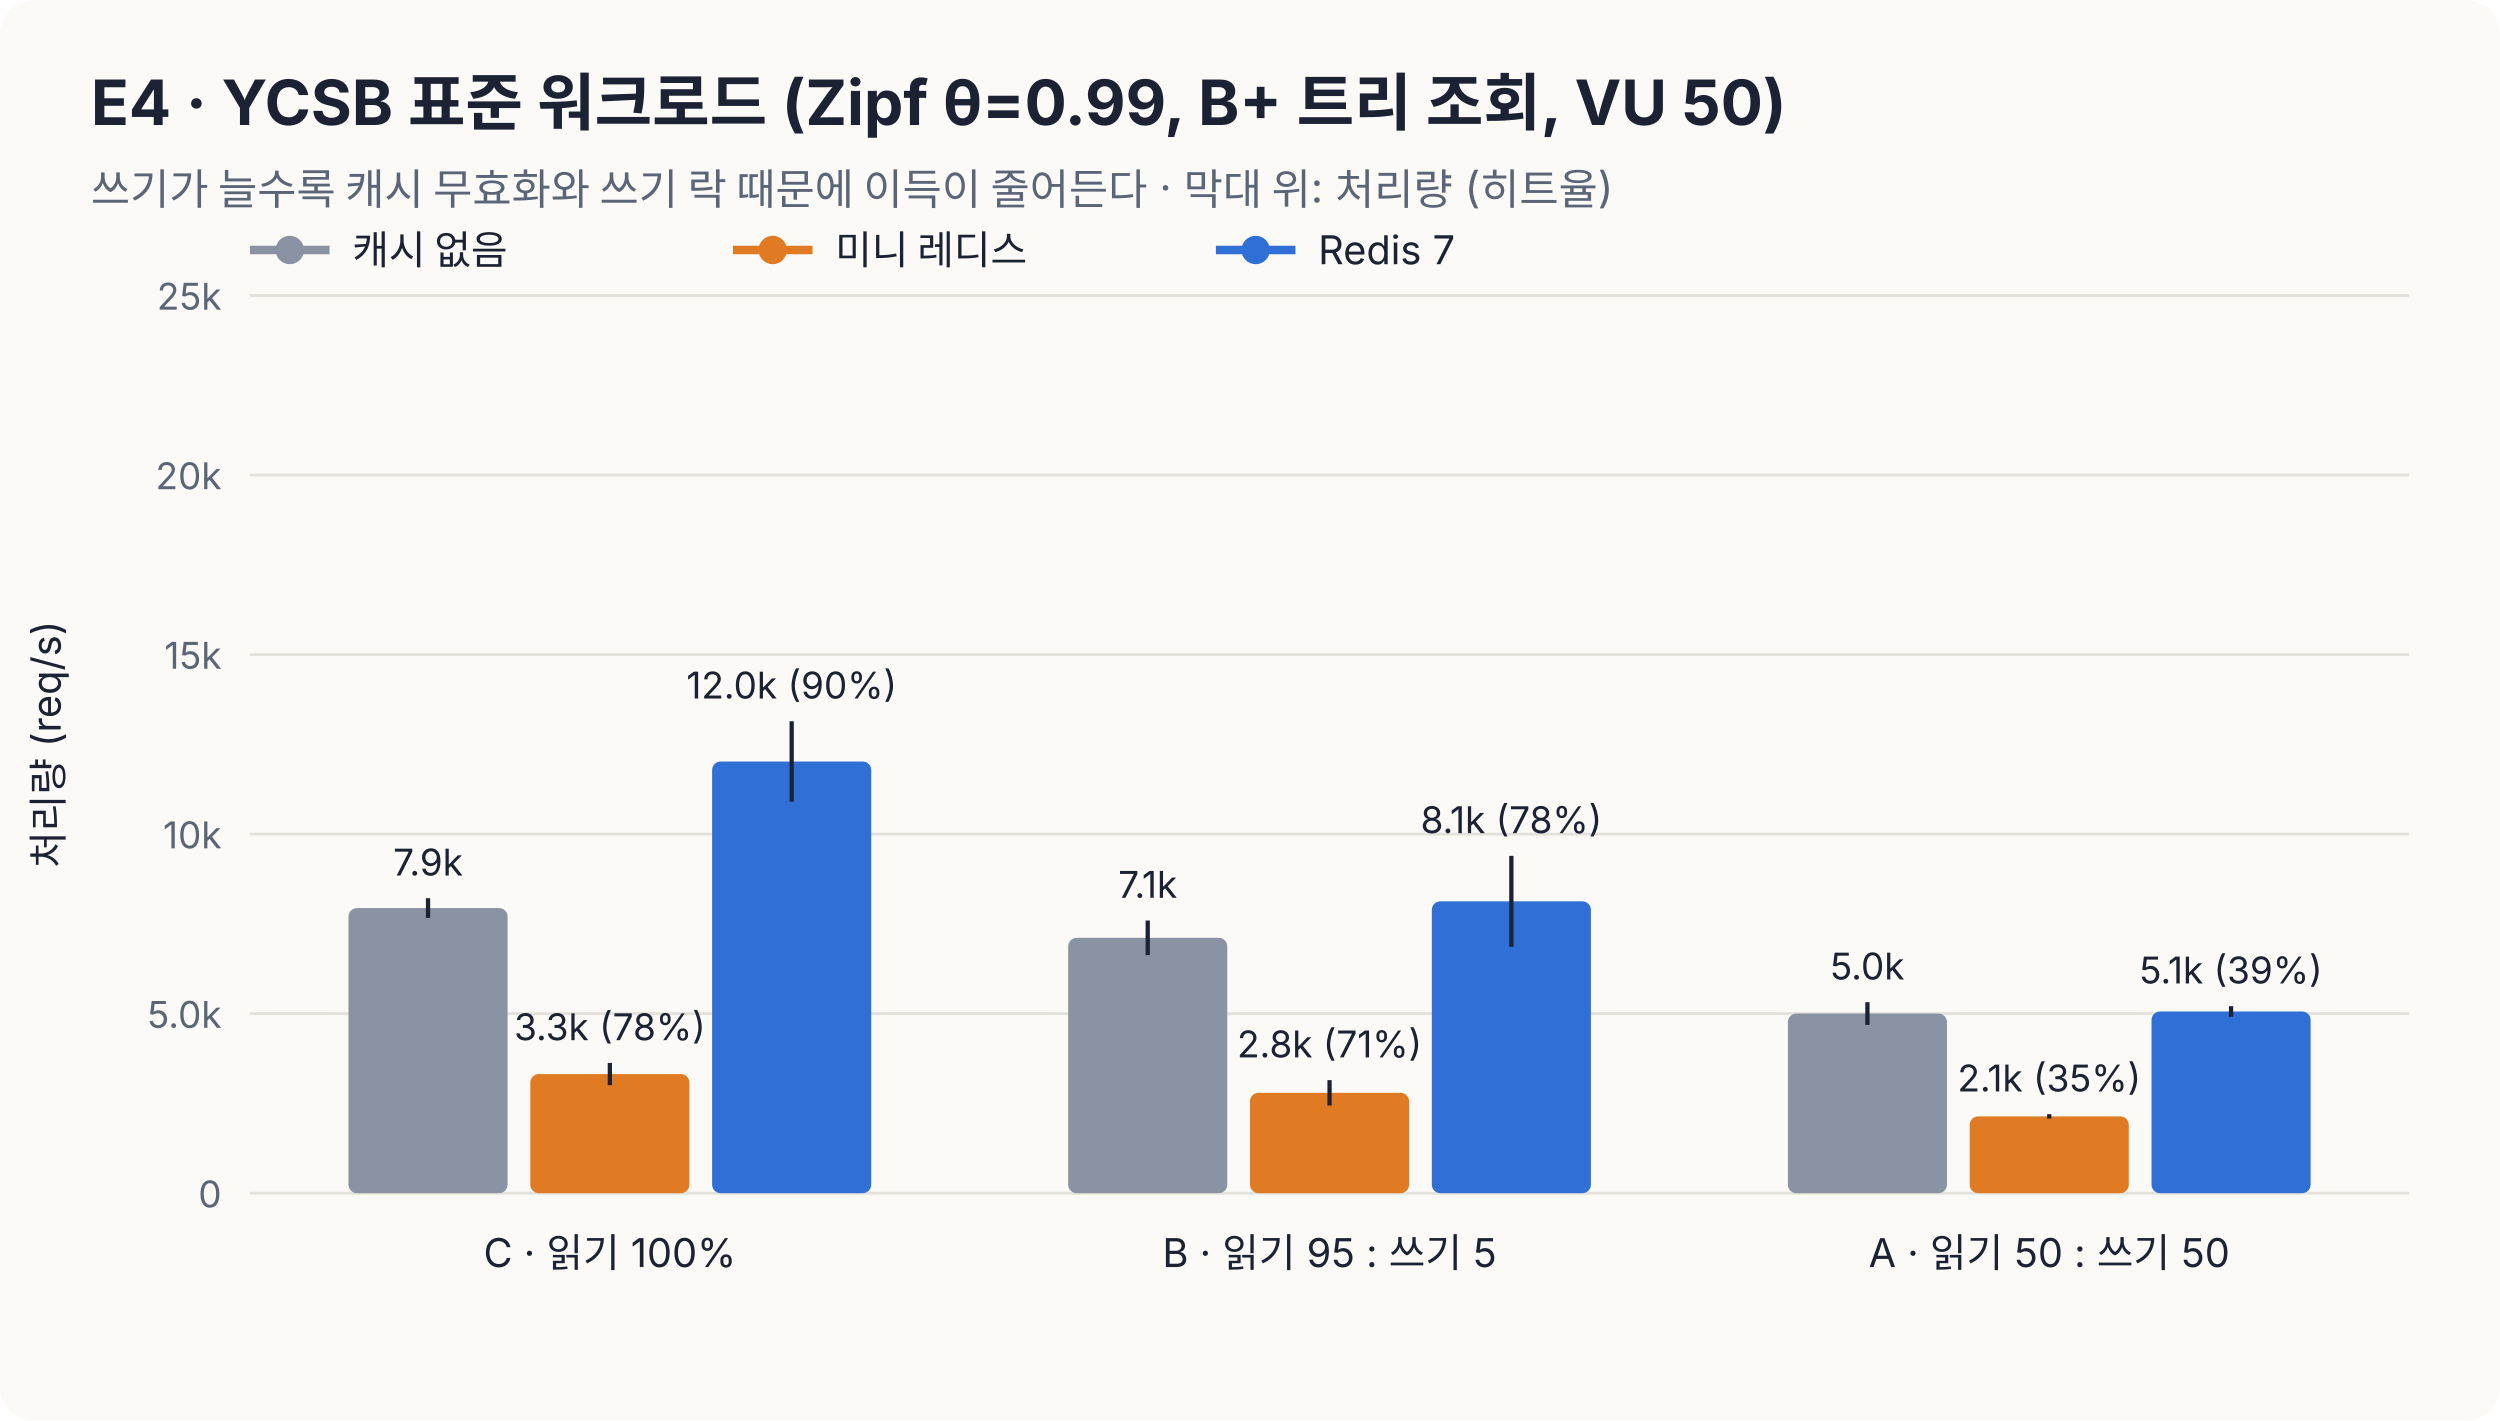
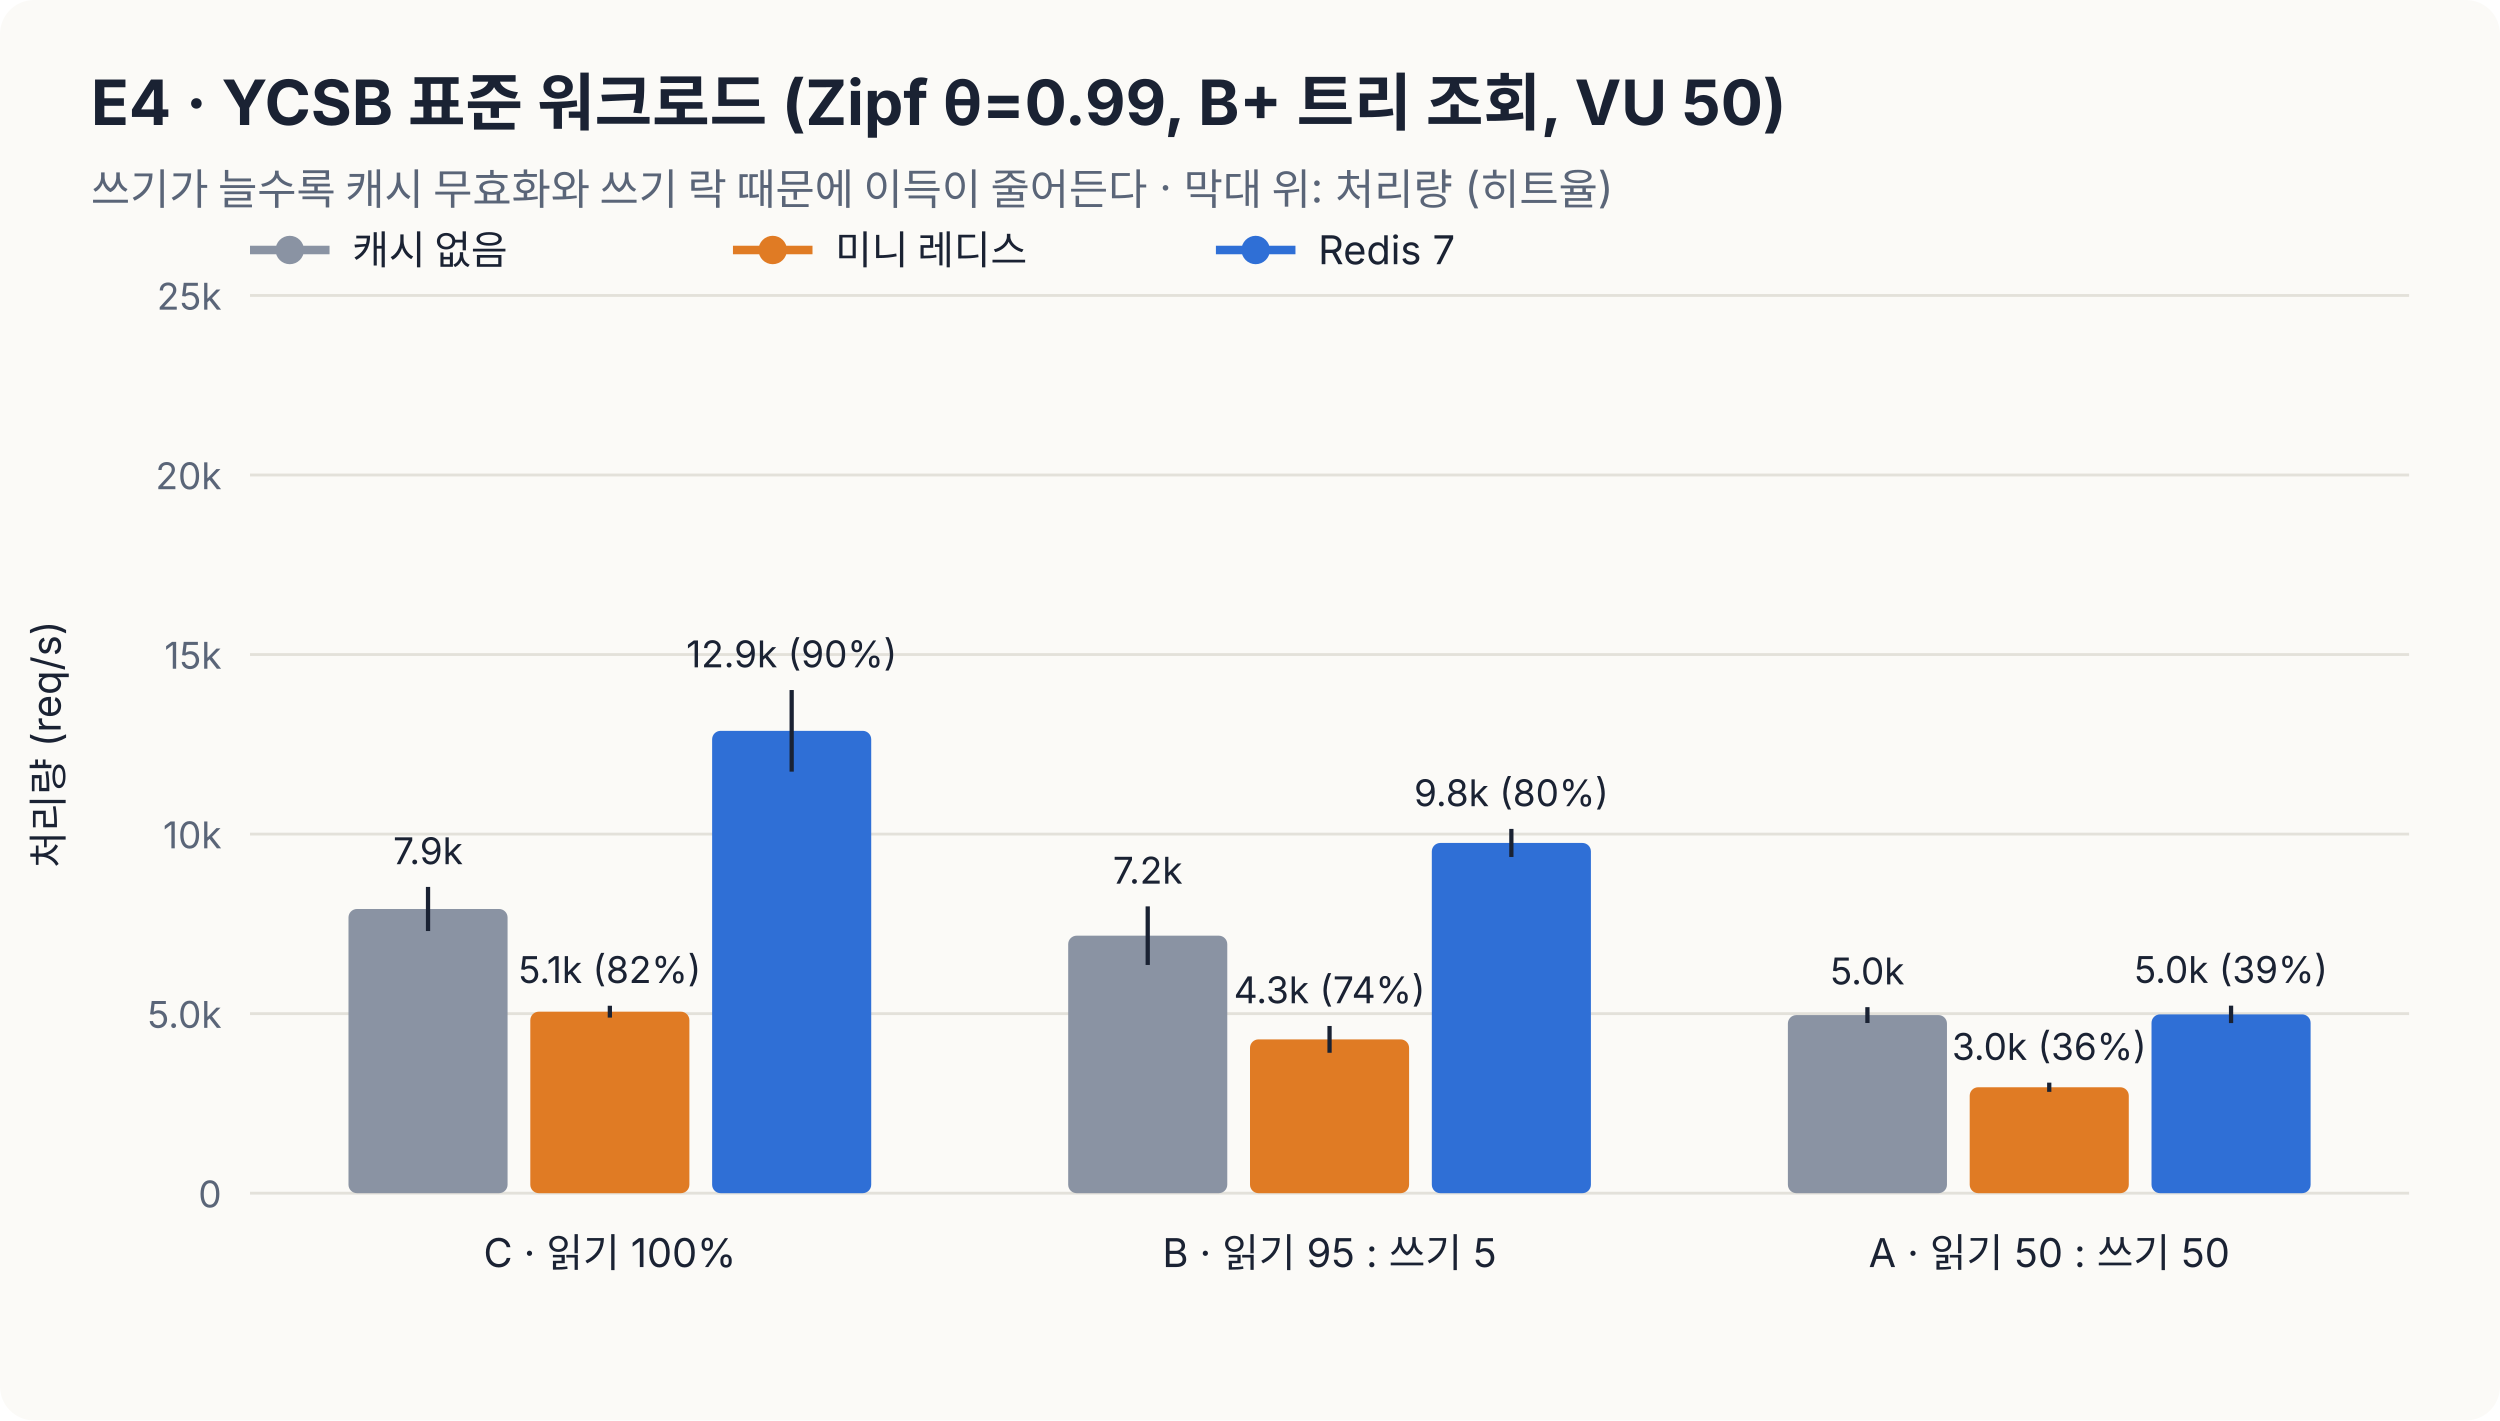
<svg xmlns="http://www.w3.org/2000/svg" viewBox="0 0 880 500" width="880" height="500" font-family="-apple-system, 'Segoe UI', 'Malgun Gothic', 'Apple SD Gothic Neo', sans-serif">
  <rect width="880" height="500" fill="#FBFAF7" rx="12" />
  <text x="32" y="44" font-size="22" font-weight="700" fill="#1A2233">E4 · YCSB 표준 워크로드 (Zipf θ=0.99, B+ 트리 조회, VU 50)</text>
  <text x="32" y="72" font-size="15" fill="#5A6578">쓰기가 늘수록 캐시 무효화와 쓰기 락 때문에 이득이 줄어든다 · 막대 위: 처리량 (히트율)</text>
  <line x1="88" y1="420" x2="848" y2="420" stroke="#E3E1DA" />
  <text x="78" y="425" font-size="13" fill="#5A6578" text-anchor="end">0</text>
  <line x1="88" y1="356.8" x2="848" y2="356.8" stroke="#E3E1DA" />
  <text x="78" y="361.8" font-size="13" fill="#5A6578" text-anchor="end">5.0k</text>
  <line x1="88" y1="293.6" x2="848" y2="293.6" stroke="#E3E1DA" />
  <text x="78" y="298.6" font-size="13" fill="#5A6578" text-anchor="end">10k</text>
  <line x1="88" y1="230.4" x2="848" y2="230.4" stroke="#E3E1DA" />
  <text x="78" y="235.4" font-size="13" fill="#5A6578" text-anchor="end">15k</text>
  <line x1="88" y1="167.2" x2="848" y2="167.2" stroke="#E3E1DA" />
  <text x="78" y="172.2" font-size="13" fill="#5A6578" text-anchor="end">20k</text>
  <line x1="88" y1="104" x2="848" y2="104" stroke="#E3E1DA" />
  <text x="78" y="109" font-size="13" fill="#5A6578" text-anchor="end">25k</text>
  <text x="22" y="262" font-size="14" fill="#1A2233" text-anchor="middle" transform="rotate(-90 22 262)">처리량 (req/s)</text>
-   <rect x="122.667" y="319.643" width="56" height="100.357" fill="#8A93A3" rx="3" />
-   <line x1="150.667" y1="323.109" x2="150.667" y2="316.178" stroke="#1A2233" stroke-width="1.5" />
-   <text x="150.667" y="308.178" font-size="13" fill="#1A2233" text-anchor="middle">7.9k</text>
-   <rect x="186.667" y="378.066" width="56" height="41.934" fill="#E07B24" rx="3" />
-   <line x1="214.667" y1="381.978" x2="214.667" y2="374.153" stroke="#1A2233" stroke-width="1.5" />
-   <text x="214.667" y="366.153" font-size="13" fill="#1A2233" text-anchor="middle">3.3k (78%)</text>
-   <rect x="250.667" y="268.052" width="56" height="151.948" fill="#2F6FD6" rx="3" />
-   <line x1="278.667" y1="282.222" x2="278.667" y2="253.882" stroke="#1A2233" stroke-width="1.5" />
-   <text x="278.667" y="245.882" font-size="13" fill="#1A2233" text-anchor="middle">12.0k (90%)</text>
+   <rect x="122.667" y="319.961" width="56" height="100.039" fill="#8A93A3" rx="3" />
+   <line x1="150.667" y1="327.725" x2="150.667" y2="312.196" stroke="#1A2233" stroke-width="1.5" />
+   <text x="150.667" y="304.196" font-size="13" fill="#1A2233" text-anchor="middle">7.9k</text>
+   <rect x="186.667" y="356.109" width="56" height="63.891" fill="#E07B24" rx="3" />
+   <line x1="214.667" y1="358.192" x2="214.667" y2="354.025" stroke="#1A2233" stroke-width="1.5" />
+   <text x="214.667" y="346.025" font-size="13" fill="#1A2233" text-anchor="middle">5.1k (82%)</text>
+   <rect x="250.667" y="257.254" width="56" height="162.746" fill="#2F6FD6" rx="3" />
+   <line x1="278.667" y1="271.618" x2="278.667" y2="242.889" stroke="#1A2233" stroke-width="1.5" />
+   <text x="278.667" y="234.889" font-size="13" fill="#1A2233" text-anchor="middle">12.9k (90%)</text>
  <text x="214.667" y="446" font-size="14" fill="#1A2233" text-anchor="middle">C · 읽기 100%</text>
-   <rect x="376" y="330.114" width="56" height="89.886" fill="#8A93A3" rx="3" />
-   <line x1="404" y1="336.209" x2="404" y2="324.02" stroke="#1A2233" stroke-width="1.5" />
-   <text x="404" y="316.02" font-size="13" fill="#1A2233" text-anchor="middle">7.1k</text>
-   <rect x="440" y="384.666" width="56" height="35.334" fill="#E07B24" rx="3" />
-   <line x1="468" y1="389.127" x2="468" y2="380.205" stroke="#1A2233" stroke-width="1.5" />
-   <text x="468" y="372.205" font-size="13" fill="#1A2233" text-anchor="middle">2.8k (71%)</text>
-   <rect x="504" y="317.275" width="56" height="102.725" fill="#2F6FD6" rx="3" />
-   <line x1="532" y1="333.295" x2="532" y2="301.254" stroke="#1A2233" stroke-width="1.5" />
-   <text x="532" y="293.254" font-size="13" fill="#1A2233" text-anchor="middle">8.1k (78%)</text>
+   <rect x="376" y="329.355" width="56" height="90.645" fill="#8A93A3" rx="3" />
+   <line x1="404" y1="339.667" x2="404" y2="319.042" stroke="#1A2233" stroke-width="1.5" />
+   <text x="404" y="311.042" font-size="13" fill="#1A2233" text-anchor="middle">7.2k</text>
+   <rect x="440" y="365.859" width="56" height="54.141" fill="#E07B24" rx="3" />
+   <line x1="468" y1="370.578" x2="468" y2="361.141" stroke="#1A2233" stroke-width="1.5" />
+   <text x="468" y="353.141" font-size="13" fill="#1A2233" text-anchor="middle">4.3k (74%)</text>
+   <rect x="504" y="296.718" width="56" height="123.282" fill="#2F6FD6" rx="3" />
+   <line x1="532" y1="301.66" x2="532" y2="291.777" stroke="#1A2233" stroke-width="1.5" />
+   <text x="532" y="283.777" font-size="13" fill="#1A2233" text-anchor="middle">9.8k (80%)</text>
  <text x="468" y="446" font-size="14" fill="#1A2233" text-anchor="middle">B · 읽기 95 : 쓰기 5</text>
-   <rect x="629.333" y="356.776" width="56" height="63.224" fill="#8A93A3" rx="3" />
-   <line x1="657.333" y1="360.772" x2="657.333" y2="352.78" stroke="#1A2233" stroke-width="1.5" />
-   <text x="657.333" y="344.78" font-size="13" fill="#1A2233" text-anchor="middle">5.0k</text>
-   <rect x="693.333" y="392.972" width="56" height="27.028" fill="#E07B24" rx="3" />
-   <line x1="721.333" y1="393.749" x2="721.333" y2="392.195" stroke="#1A2233" stroke-width="1.5" />
-   <text x="721.333" y="384.195" font-size="13" fill="#1A2233" text-anchor="middle">2.1k (35%)</text>
-   <rect x="757.333" y="356.043" width="56" height="63.957" fill="#2F6FD6" rx="3" />
-   <line x1="785.333" y1="357.915" x2="785.333" y2="354.171" stroke="#1A2233" stroke-width="1.5" />
-   <text x="785.333" y="346.171" font-size="13" fill="#1A2233" text-anchor="middle">5.1k (39%)</text>
+   <rect x="629.333" y="357.308" width="56" height="62.692" fill="#8A93A3" rx="3" />
+   <line x1="657.333" y1="360.099" x2="657.333" y2="354.517" stroke="#1A2233" stroke-width="1.5" />
+   <text x="657.333" y="346.517" font-size="13" fill="#1A2233" text-anchor="middle">5.0k</text>
+   <rect x="693.333" y="382.711" width="56" height="37.289" fill="#E07B24" rx="3" />
+   <line x1="721.333" y1="384.334" x2="721.333" y2="381.087" stroke="#1A2233" stroke-width="1.5" />
+   <text x="721.333" y="373.087" font-size="13" fill="#1A2233" text-anchor="middle">3.0k (36%)</text>
+   <rect x="757.333" y="357.059" width="56" height="62.941" fill="#2F6FD6" rx="3" />
+   <line x1="785.333" y1="360.125" x2="785.333" y2="353.993" stroke="#1A2233" stroke-width="1.5" />
+   <text x="785.333" y="345.993" font-size="13" fill="#1A2233" text-anchor="middle">5.0k (39%)</text>
  <text x="721.333" y="446" font-size="14" fill="#1A2233" text-anchor="middle">A · 읽기 50 : 쓰기 50</text>
  <line x1="88" y1="88" x2="116" y2="88" stroke="#8A93A3" stroke-width="3" />
  <circle cx="102" cy="88" r="5" fill="#8A93A3" />
  <text x="124" y="93" font-size="14" fill="#1A2233">캐시 없음</text>
  <line x1="258" y1="88" x2="286" y2="88" stroke="#E07B24" stroke-width="3" />
  <circle cx="272" cy="88" r="5" fill="#E07B24" />
  <text x="294" y="93" font-size="14" fill="#1A2233">미니 레디스</text>
  <line x1="428" y1="88" x2="456" y2="88" stroke="#2F6FD6" stroke-width="3" />
  <circle cx="442" cy="88" r="5" fill="#2F6FD6" />
  <text x="464" y="93" font-size="14" fill="#1A2233">Redis 7</text>
</svg>
